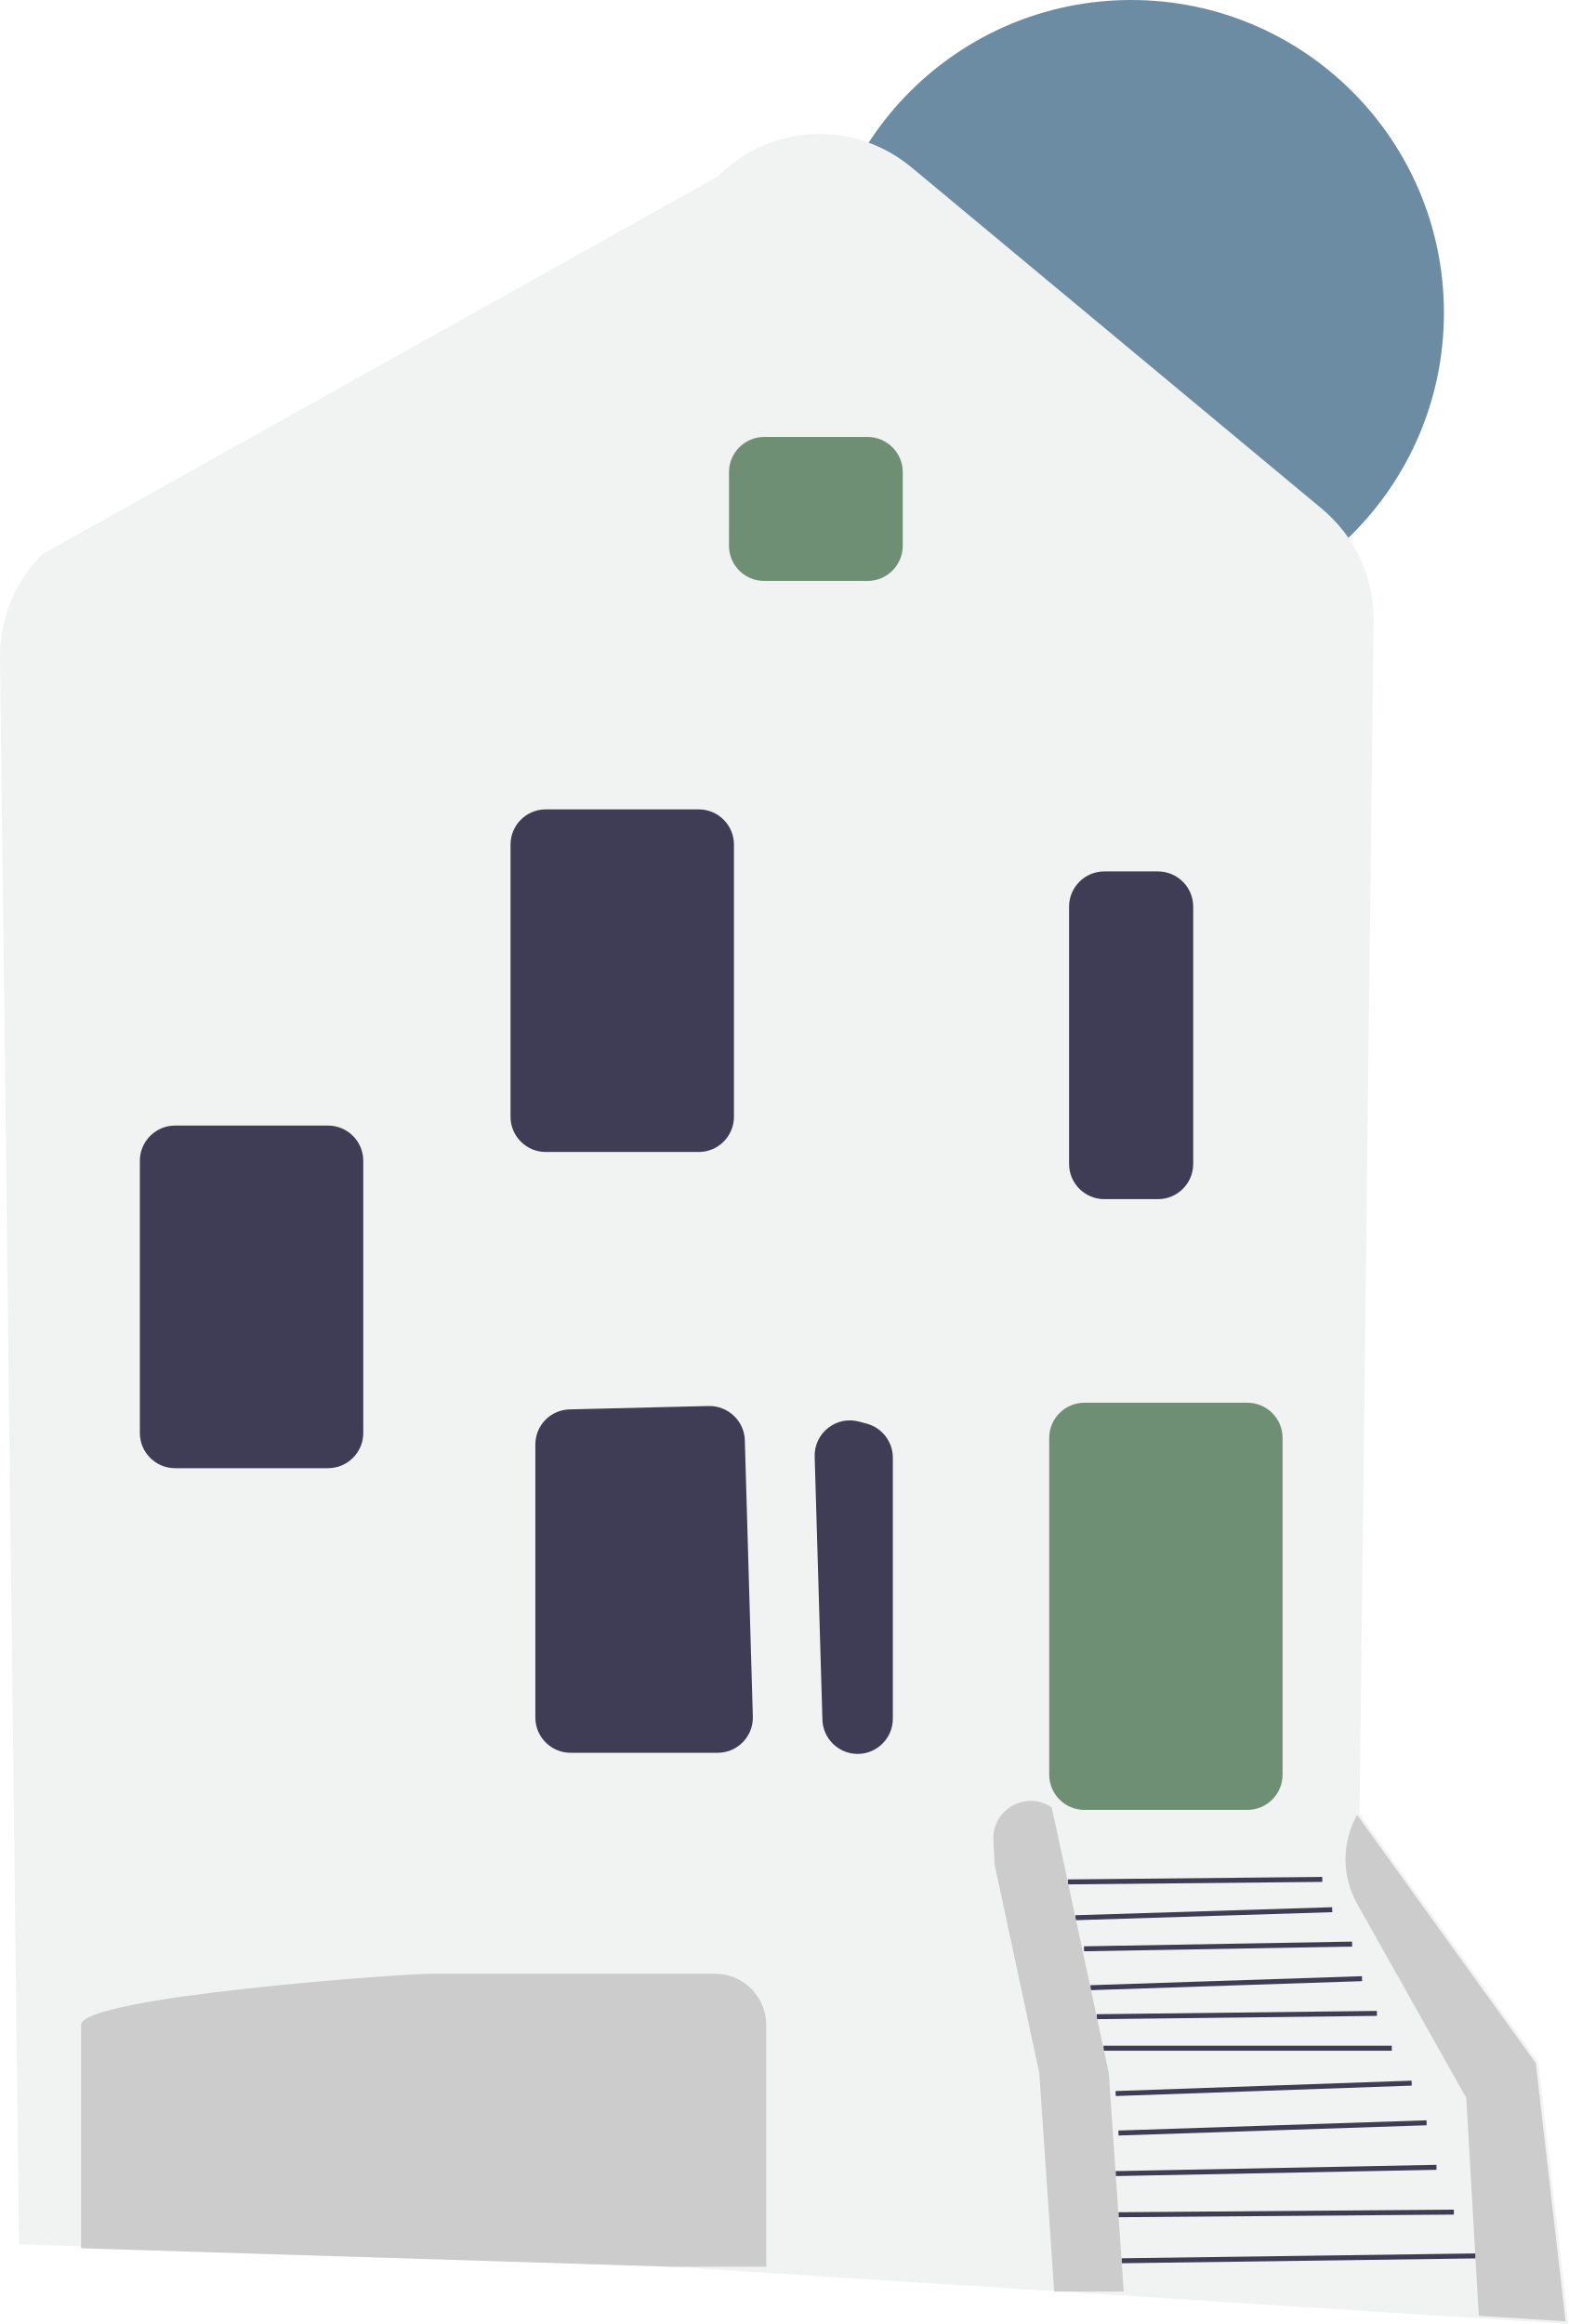
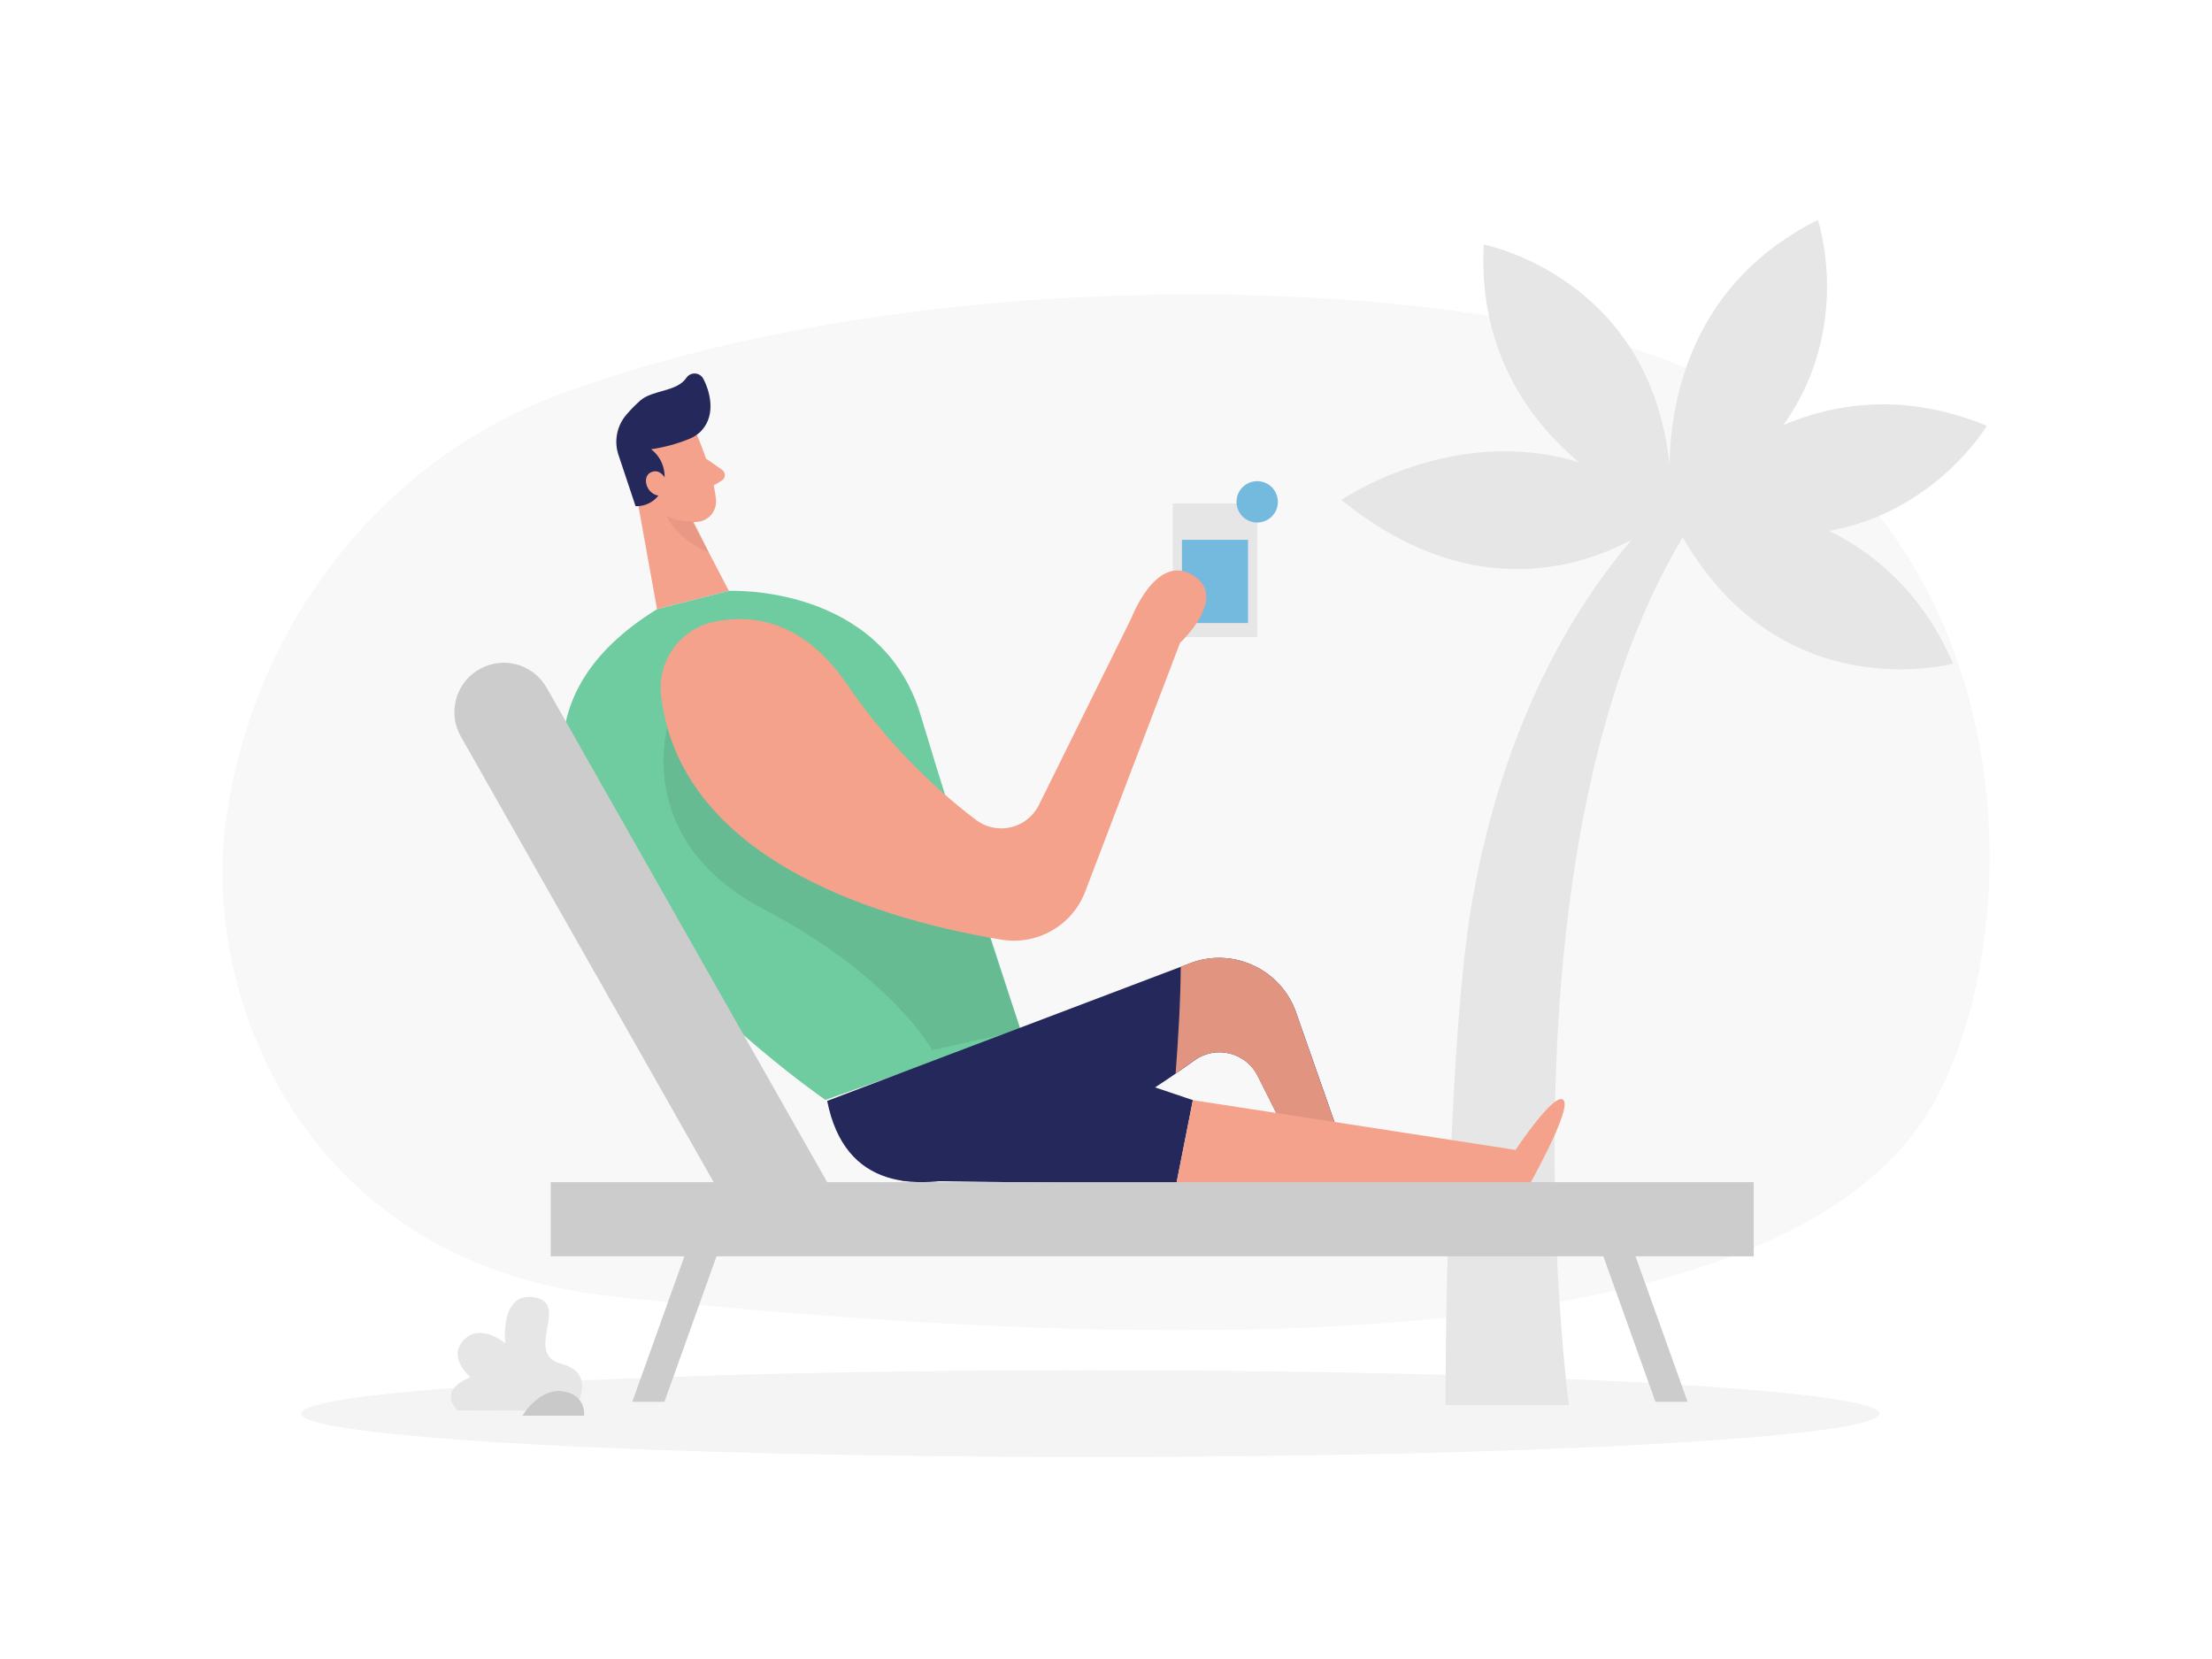
- <svg xmlns="http://www.w3.org/2000/svg" viewBox="0 0 315.894 468.037">
-   <circle cx="227.828" cy="63" fill="#6c8ca3" r="63" />
-   <path d="M134.887,456.499L3.834,451.97,.002,132.469c-.093-7.755,2.999-15.349,8.483-20.833L144.606,35.515c10.656-10.655,27.427-11.425,39.013-1.787l82.607,68.718c6.739,5.606,10.545,13.849,10.442,22.614l-2.838,240.281,35.904,49.866,.076,.105,6.083,52.724-181.007-11.538Z" fill="#f1f2f2" />
-   <path d="M146.828,109.908v-14.815c0-3.911,3.182-7.092,7.092-7.092h20.816c3.911,0,7.092,3.182,7.092,7.092v14.815c0,3.911-3.181,7.092-7.092,7.092h-20.816c-3.911,0-7.092-3.182-7.092-7.092Z" fill="#6e8f73" />
-   <path d="M102.828,224.908v-54.815c0-3.911,3.182-7.092,7.092-7.092h30.816c3.911,0,7.092,3.182,7.092,7.092v54.815c0,3.911-3.181,7.092-7.092,7.092h-30.816c-3.911,0-7.092-3.182-7.092-7.092Z" fill="#3f3d56" />
-   <path d="M28.168,288.589v-54.815c0-3.911,3.182-7.092,7.092-7.092h30.816c3.911,0,7.092,3.182,7.092,7.092v54.815c0,3.911-3.181,7.092-7.092,7.092h-30.816c-3.911,0-7.092-3.182-7.092-7.092Z" fill="#3f3d56" />
-   <path d="M172.485,353.219c-3.725-.132-6.728-3.154-6.838-6.88l-1.558-52.981c-.066-2.262,.913-4.363,2.686-5.769,1.773-1.404,4.044-1.873,6.231-1.293l1.558,.416c3.1,.827,5.265,3.645,5.265,6.853v52.566c0,1.941-.77,3.754-2.167,5.103-1.335,1.289-3.073,1.989-4.918,1.989-.086,0-.172-.001-.258-.004Z" fill="#3f3d56" />
-   <path d="M107.828,345.908v-54.975c0-3.881,3.04-6.995,6.919-7.091l28.008-.683c3.882-.054,7.149,2.993,7.263,6.885l1.613,55.657c.056,1.933-.655,3.761-2.003,5.147-1.347,1.387-3.153,2.15-5.086,2.15h-29.622c-3.911,0-7.092-3.182-7.092-7.092Z" fill="#3f3d56" />
-   <path d="M273.376,383.473l21.952,39.027,2.52,43.89,17.48,1.11-6-52-36-50h0c-3.107,5.593-3.089,12.397,.048,17.973Z" fill="#ccc" />
-   <rect fill="#3f3d56" height="1" transform="translate(-6.19314 3.61775) rotate(-.78329)" width="71.255" x="225.901" y="454.315" />
-   <rect fill="#3f3d56" height="1" transform="translate(-3.47451 2.03736) rotate(-.44761)" width="67.557" x="225.273" y="445.266" />
-   <rect fill="#3f3d56" height="1" transform="translate(-8.4868 5.1023) rotate(-1.11892)" width="64.632" x="224.702" y="436.615" />
-   <rect fill="#3f3d56" height="1.001" transform="translate(-14.08004 8.74133) rotate(-1.9017)" width="62.09" x="225.256" y="428.045" />
-   <rect fill="#3f3d56" height="1.001" transform="translate(-14.61967 9.20207) rotate(-2.01348)" width="59.659" x="224.689" y="420.077" />
-   <rect fill="#3f3d56" height="1" width="58.071" x="222.257" y="412" />
-   <rect fill="#3f3d56" height="1" transform="translate(-4.73817 2.9469) rotate(-.6714)" width="56.44" x="220.89" y="405.314" />
-   <rect fill="#3f3d56" height="1.001" transform="translate(-13.11789 8.41613) rotate(-1.9017)" width="54.716" x="219.627" y="398.897" />
-   <rect fill="#3f3d56" height="1" transform="translate(-6.85168 4.3723) rotate(-1.00705)" width="54.009" x="218.324" y="391.5" />
-   <rect fill="#3f3d56" height="1" transform="translate(-11.9198 7.76169) rotate(-1.78991)" width="51.731" x="216.609" y="384.907" />
-   <rect fill="#3f3d56" height="1" transform="translate(-3.68707 2.36856) rotate(-.55951)" width="51.252" x="215.077" y="378.25" />
-   <path d="M211.328,357.408v-67.815c0-3.911,3.182-7.093,7.092-7.093h32.816c3.911,0,7.092,3.182,7.092,7.093v67.815c0,3.91-3.181,7.092-7.092,7.092h-32.816c-3.911,0-7.092-3.182-7.092-7.092Z" fill="#6e8f73" />
-   <path d="M134.887,456.499l-118.09-3.7-.468-.03v-44.957c0-5.686,64.625-10.312,70.311-10.312h57.378c5.686,0,10.311,4.626,10.311,10.312v48.688h-.5l-18.941-.001Z" fill="#ccc" />
-   <path d="M215.328,234.408v-51.816c0-3.911,3.182-7.092,7.092-7.092h10.816c3.911,0,7.092,3.182,7.092,7.092v51.816c0,3.91-3.181,7.092-7.092,7.092h-10.816c-3.911,0-7.092-3.182-7.092-7.092Z" fill="#3f3d56" />
-   <path d="M226.328,461.5l-3-44-9-42-2.5-11.5h0c-5.137-3.493-12.055,.393-11.745,6.597l.245,4.903,9,42,3,44" fill="#ccc" />
+ <svg xmlns="http://www.w3.org/2000/svg" id="Layer_1" data-name="Layer 1" viewBox="0 0 400 300">
+   <ellipse cx="197.16" cy="255.63" rx="142.7" ry="7.85" fill="#e6e6e6" opacity="0.45" />
+   <path d="M101.34,71.26C69.25,83.06,45.45,113,40.75,149.15c-4,30.49,13.54,79.52,70.65,85.37,84.66,8.68,211,15.48,238.6-35.65C368.85,163.93,366,82.94,291.29,61.81,249.08,49.86,164,48.22,101.34,71.26Z" fill="#e6e6e6" opacity="0.3" />
+   <path d="M322.5,76.84c12.71-17.83,6.23-37.07,6.23-37.07C306.07,51.09,302.11,71.93,301.89,84,298.36,50,268.31,44.22,268.31,44.22c-1,19.27,8.2,31.79,17.24,39.39-22.81-7.06-43,6.79-43,6.79C265.21,108.73,284.88,103,295,97.65,287.1,107,272.72,127,266.38,162c-5,27.47-5,92.07-5,92.07h22.33s-13.37-100.3,20.58-156.9C322.37,128.47,353.17,120,353.17,120c-5.4-12.52-13.85-19.78-22.39-24,19.3-3.48,28.5-19,28.5-19C344.77,71,332.19,72.77,322.5,76.84Z" fill="#e6e6e6" />
+   <rect x="212.07" y="91.04" width="15.27" height="24.18" fill="#e6e6e6" />
+   <rect x="213.73" y="97.61" width="11.95" height="15.05" fill="#74b9de" />
+   <path d="M126,78.59s3,6.75,3.48,11.79a3.71,3.71,0,0,1-3.4,4c-2.54.19-6-.29-8.1-3.71l-4.22-5.37a6.65,6.65,0,0,1,.43-7.67C117.12,73.44,124.34,74.38,126,78.59Z" fill="#f4a28c" />
+   <polygon points="114.51 86.29 118.81 110.16 131.8 106.85 123.45 90.81 114.51 86.29" fill="#f4a28c" />
+   <path d="M124.35,79.48a29.53,29.53,0,0,1-6.61,1.76A6.17,6.17,0,0,1,120,87.63a5,5,0,0,1-5.07,3.9l-3-9a7.52,7.52,0,0,1,1.39-7.6,26.76,26.76,0,0,1,2.48-2.52c2.22-1.93,6.61-1.53,8.32-4.09a1.79,1.79,0,0,1,3.06.17c1.36,2.59,2.37,7.06-.8,9.84A7,7,0,0,1,124.35,79.48Z" fill="#24285b" />
+   <path d="M120.64,87.16s-1-2.67-2.94-1.75-.53,4.78,2.34,4.18Z" fill="#f4a28c" />
+   <path d="M127.68,82.94l2.88,2a1.18,1.18,0,0,1-.08,2L128,88.39Z" fill="#f4a28c" />
+   <path d="M125.43,94.24a8.78,8.78,0,0,1-4.94-1s1.64,4.13,7.68,6.66Z" fill="#ce8172" opacity="0.31" />
+   <path d="M118.81,110.16l13-3.31s27.55-1.32,34.69,22.53,18.12,57,18.12,57l-35.36,12.52S67,142.17,118.81,110.16Z" fill="#6fcba0" />
+   <path d="M120.67,131.62s-6,20.51,17.34,32.74,30.56,25.54,30.56,25.54l16-3.55L174.09,155l-52.66-23.9Z" opacity="0.08" />
+   <path d="M215.68,104c-6.65-4.06-11.12,7.83-11.12,7.83l-16.69,33.73a7.59,7.59,0,0,1-11.34,2.74,105,105,0,0,1-23.41-24.64c-8-11.6-17.25-12.67-24-11.22a12.22,12.22,0,0,0-9.56,13.48c3.7,30.6,42,40.81,61.55,44a13.78,13.78,0,0,0,15.13-8.69l17.16-45S222.32,108,215.68,104Z" fill="#f4a28c" />
+   <path d="M149.58,199.08,215.71,174a14.76,14.76,0,0,1,18.67,9.1l8.15,23.25-8.1,2.15-7-13.95a7.73,7.73,0,0,0-11.44-2.8C200.36,203.08,155.87,230.73,149.58,199.08Z" fill="#24285b" />
+   <path d="M234.38,183.1a14.76,14.76,0,0,0-18.67-9.1l-2.19.83c-.05,6.44-.45,12.87-.93,19.3,1.23-.85,2.36-1.65,3.37-2.38a7.73,7.73,0,0,1,11.44,2.8l7,13.95,8.1-2.15Z" fill="#f4a28c" />
+   <path d="M234.38,183.1a14.76,14.76,0,0,0-18.67-9.1l-2.19.83c-.05,6.44-.45,12.87-.93,19.3,1.23-.85,2.36-1.65,3.37-2.38a7.73,7.73,0,0,1,11.44,2.8l7,13.95,8.1-2.15Z" opacity="0.08" />
+   <polygon points="163.06 213.5 212.69 214.21 215.71 198.94 191.76 190.86 163.06 213.5" fill="#24285b" />
+   <path d="M215.71,198.94l58.35,9s7.12-10.75,8.68-9-6.67,16.2-6.67,16.2l-63.38-.93Z" fill="#f4a28c" />
+   <circle cx="227.34" cy="90.75" r="3.74" fill="#74b9de" />
+   <path d="M86.18,121.32h0a8.93,8.93,0,0,0-2.85,11.86l45.72,80.59h20.53l-50.72-89.4A8.92,8.92,0,0,0,86.18,121.32Z" fill="#ccc" />
+   <rect x="201.65" y="111.71" width="13.41" height="217.54" transform="translate(428.84 12.12) rotate(90)" fill="#ccc" />
+   <polygon points="120.15 253.49 114.34 253.49 126.15 220.48 131.97 220.48 120.15 253.49" fill="#ccc" />
+   <polygon points="299.36 253.49 305.17 253.49 293.36 220.48 287.54 220.48 299.36 253.49" fill="#ccc" />
+   <path d="M103.76,255.1s4.63-6.66-2.27-8.49,1.66-10.81-4.77-12-5.35,8.31-5.35,8.31-4.44-3.82-7.5-.61,1.22,6.74,1.22,6.74-6.18,2.14-2.33,6Z" fill="#e6e6e6" />
+   <path d="M94.48,256s2.94-5,7.27-4.41,3.87,4.41,3.87,4.41Z" fill="#c9c9c9" />
</svg>
